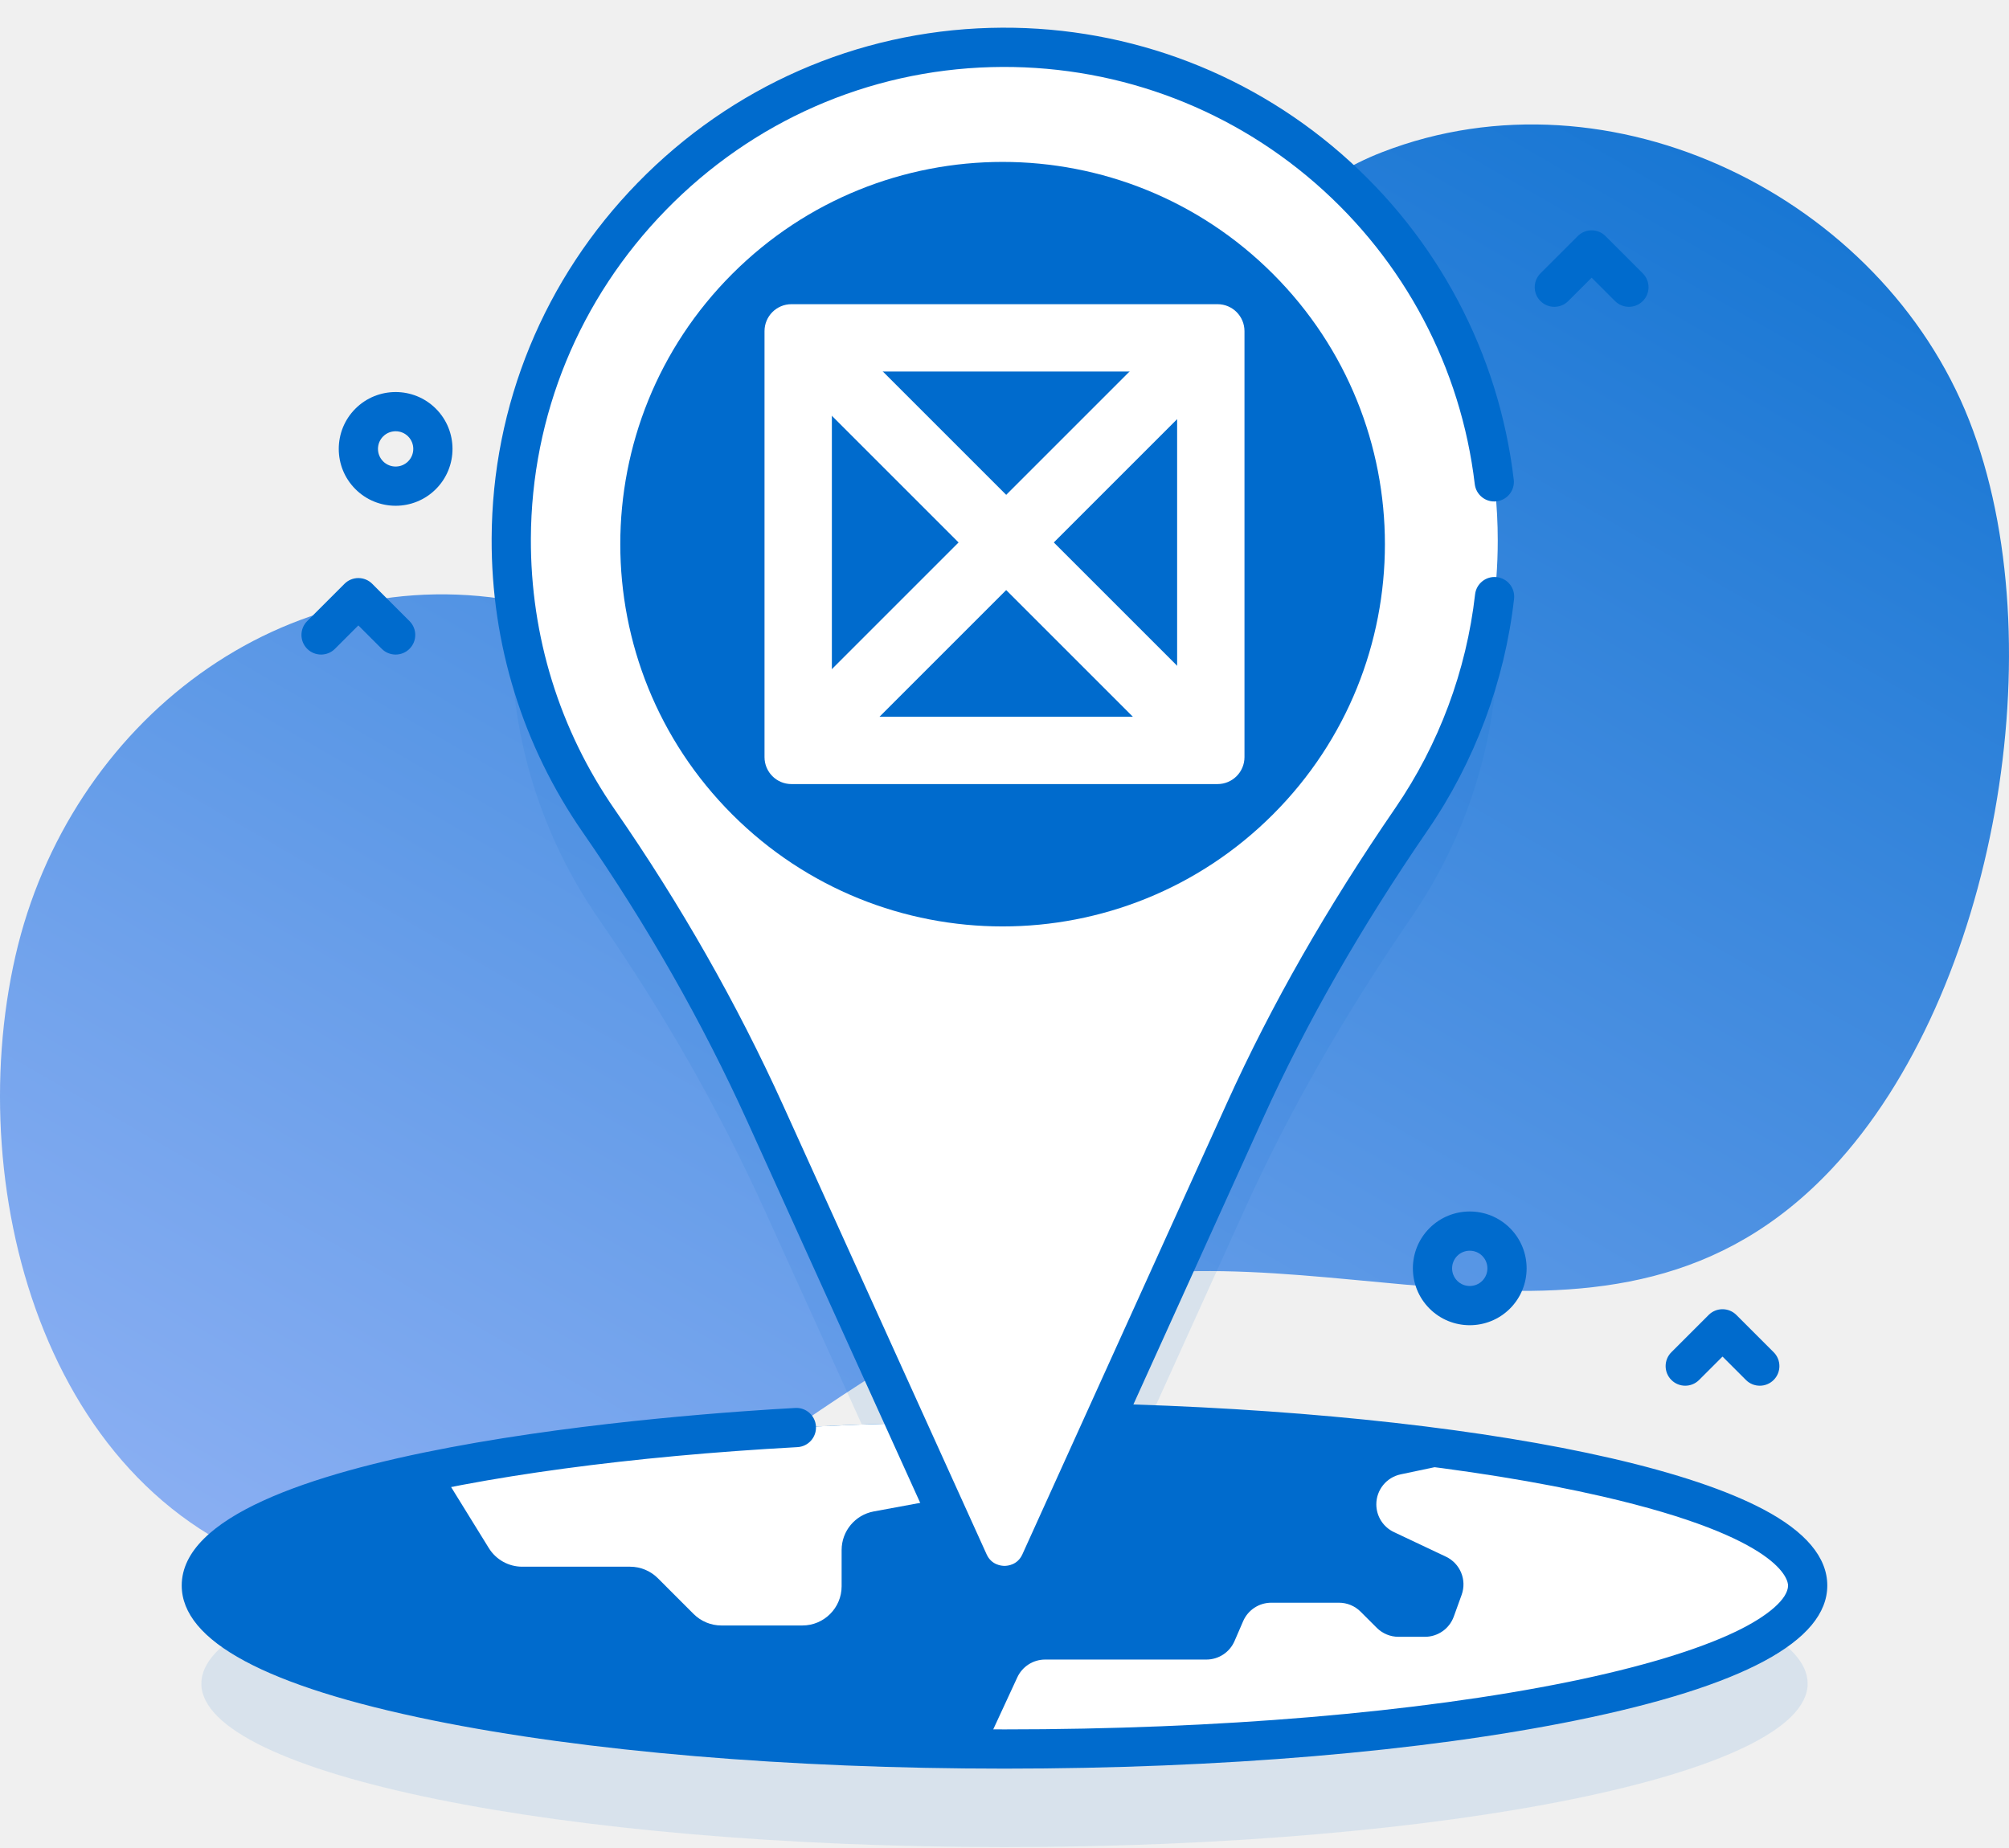
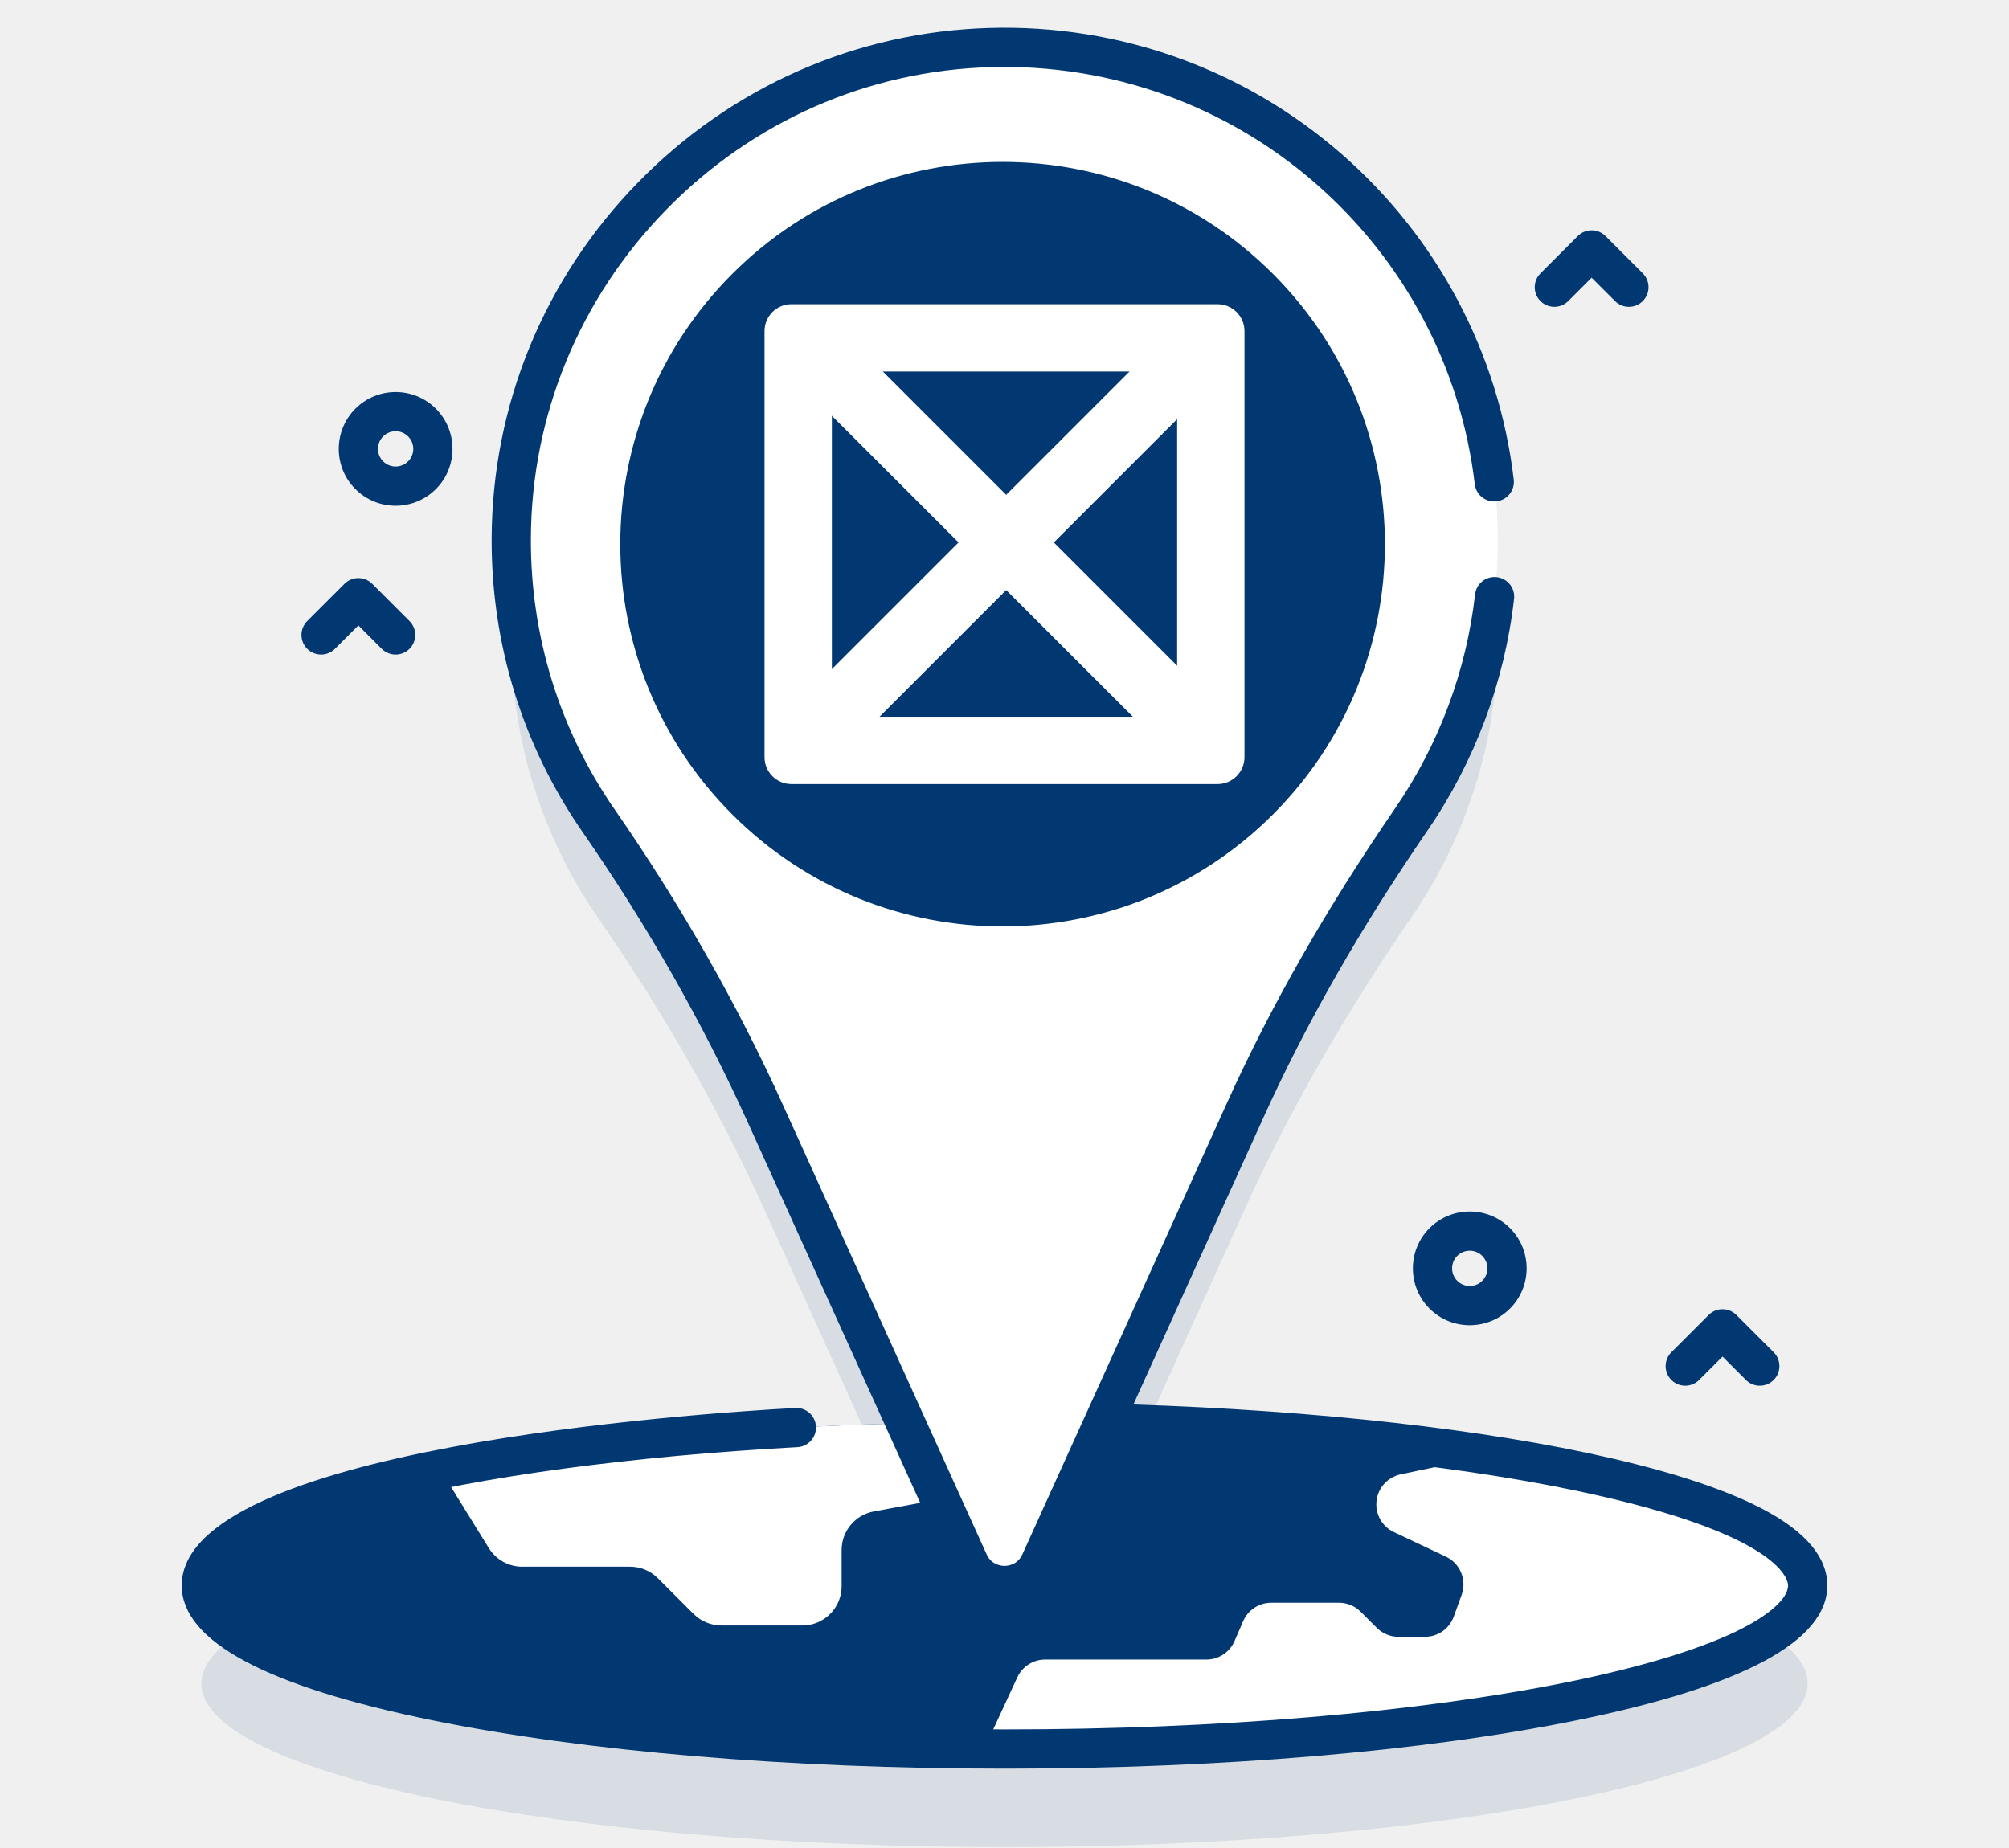
<svg xmlns="http://www.w3.org/2000/svg" width="150" height="138" viewBox="0 0 150 138" fill="none">
-   <path d="M147.033 31.402C140.483 14.735 120.307 4.741 103.218 11.355C83.129 19.13 90.541 49.803 72.461 56.205C62.89 59.594 48.742 46.934 39.072 44.993C21.253 41.416 5.122 53.988 1.15 71.399C-2.902 89.162 3.597 112.886 23.113 117.708C46.36 123.45 58.47 102.553 77.971 96.552C97.984 90.394 120.236 104.937 136.804 87.243C149.044 74.17 153.519 47.905 147.033 31.402Z" fill="url(#paint0_linear)" />
-   <path opacity="0.1" d="M82.38 113.603L92.971 90.23C96.423 82.612 100.658 75.387 105.39 68.49C109.451 62.571 111.828 55.406 111.828 47.685C111.828 26.999 94.773 10.296 73.958 10.872C54.167 11.418 38.252 27.735 38.173 47.533C38.141 55.374 40.561 62.648 44.709 68.633C49.493 75.536 53.678 82.835 57.144 90.485L67.62 113.603C37.983 114.344 15.032 119.487 15.032 125.722C15.032 132.465 41.88 137.932 75 137.932C108.119 137.932 134.967 132.465 134.967 125.722C134.967 119.487 112.017 114.344 82.38 113.603Z" fill="#006BCD" />
-   <path d="M75 130.608C108.119 130.608 134.967 125.141 134.967 118.397C134.967 111.654 108.119 106.187 75 106.187C41.881 106.187 15.032 111.654 15.032 118.397C15.032 125.141 41.881 130.608 75 130.608Z" fill="#006BCD" />
-   <path d="M72.782 106.195V109.034C72.782 110.446 71.774 111.658 70.386 111.915L65.236 112.868C63.847 113.125 62.839 114.336 62.839 115.749V118.453C62.839 120.071 61.527 121.383 59.909 121.383H53.86C53.083 121.383 52.338 121.074 51.788 120.525L49.116 117.852C48.567 117.303 47.821 116.994 47.044 116.994H38.99C37.975 116.994 37.032 116.468 36.498 115.604L32.856 109.711C43.195 107.63 57.234 106.309 72.782 106.195Z" fill="white" />
-   <path d="M134.968 118.397C134.968 125.141 108.12 130.608 75 130.608C74.493 130.608 73.986 130.608 73.482 130.605L75.956 125.257C76.331 124.447 77.142 123.928 78.034 123.928H90.073C90.986 123.928 91.811 123.386 92.174 122.549L92.818 121.062C93.181 120.225 94.006 119.683 94.919 119.683H99.971C100.578 119.683 101.16 119.924 101.589 120.353L102.797 121.56C103.226 121.988 103.808 122.229 104.415 122.229H106.392C107.357 122.229 108.218 121.625 108.546 120.717L109.133 119.092C109.533 117.982 109.025 116.749 107.958 116.245L104.073 114.408C103.272 114.03 102.762 113.224 102.762 112.338C102.762 111.256 103.52 110.321 104.579 110.098L111.311 108.679C125.689 110.909 134.968 114.433 134.968 118.397Z" fill="white" />
-   <path d="M111.828 40.361C111.828 19.675 94.773 2.972 73.958 3.547C54.167 4.094 38.252 20.411 38.173 40.209C38.141 48.05 40.561 55.324 44.709 61.309C49.493 68.212 53.678 75.511 57.145 83.161L72.332 116.677C73.371 118.971 76.629 118.971 77.669 116.677L92.972 82.906C96.424 75.287 100.659 68.063 105.39 61.166C109.451 55.247 111.828 48.082 111.828 40.361Z" fill="white" />
-   <path d="M131.652 112.708C128.976 111.296 125.155 110.012 120.295 108.892C110.984 106.745 98.369 105.328 84.623 104.879L94.306 83.51C97.538 76.377 101.559 69.339 106.598 61.995C110.116 56.867 112.346 50.892 113.046 44.718C113.137 43.914 112.559 43.188 111.755 43.097C110.952 43.003 110.226 43.584 110.135 44.388C109.488 50.088 107.43 55.603 104.182 60.337C99.045 67.825 94.942 75.01 91.638 82.301L76.334 116.072C75.972 116.871 75.222 116.932 75 116.932C74.778 116.932 74.028 116.87 73.666 116.072L58.478 82.557C55.047 74.984 50.82 67.555 45.913 60.474C41.778 54.508 39.608 47.503 39.637 40.215C39.674 31.021 43.256 22.308 49.722 15.682C56.189 9.055 64.81 5.266 73.998 5.012C82.916 4.767 91.516 7.848 98.22 13.69C104.858 19.476 109.082 27.454 110.112 36.155C110.208 36.958 110.936 37.536 111.74 37.437C112.543 37.342 113.117 36.614 113.022 35.81C111.905 26.386 107.332 17.746 100.145 11.482C92.885 5.155 83.575 1.813 73.917 2.083C63.964 2.358 54.627 6.461 47.625 13.636C40.625 20.809 36.748 30.244 36.708 40.204C36.676 48.095 39.026 55.681 43.505 62.143C48.312 69.08 52.452 76.355 55.81 83.766L70.997 117.282C71.719 118.874 73.252 119.863 75 119.863C76.747 119.863 78.281 118.874 79.003 117.282L83.313 107.77C97.346 108.169 110.233 109.578 119.637 111.747C133.114 114.854 133.503 118.044 133.503 118.398C133.503 119.377 132.051 120.66 129.62 121.831C126.75 123.212 122.424 124.515 117.111 125.597C105.878 127.884 90.923 129.143 75.001 129.143C59.078 129.143 44.122 127.884 32.889 125.597C19.95 122.962 16.498 119.832 16.498 118.398C16.498 116.986 19.516 114.547 28.023 112.322C35.931 110.254 47.124 108.742 59.54 108.065C60.348 108.021 60.967 107.331 60.923 106.523C60.879 105.715 60.187 105.094 59.38 105.14C51.73 105.557 13.568 108.155 13.568 118.398C13.568 122.548 19.872 125.936 32.305 128.467C43.725 130.792 58.888 132.073 75.001 132.073C91.113 132.073 106.276 130.793 117.696 128.467C130.129 125.936 136.433 122.548 136.433 118.398C136.432 116.297 134.824 114.383 131.652 112.708Z" fill="#006BCD" />
-   <path d="M95.042 60.821C106.19 49.673 106.19 31.599 95.042 20.452C83.895 9.304 65.821 9.304 54.674 20.452C43.526 31.599 43.526 49.673 54.674 60.821C65.821 71.968 83.895 71.968 95.042 60.821Z" fill="#006BCD" />
-   <path d="M90.906 58.551H59.093C57.982 58.551 57.082 57.65 57.082 56.539V24.727C57.082 23.616 57.982 22.715 59.093 22.715H90.906C92.017 22.715 92.918 23.616 92.918 24.727V56.539C92.918 57.65 92.017 58.551 90.906 58.551Z" fill="white" />
-   <path d="M87.889 27.744V53.522H62.111V27.744H87.889Z" fill="#006BCD" />
+   <path opacity="0.1" d="M82.38 113.604L92.971 90.23C96.423 82.612 100.658 75.387 105.39 68.49C109.451 62.571 111.828 55.406 111.828 47.685C111.828 26.999 94.773 10.297 73.958 10.872C54.167 11.418 38.252 27.736 38.173 47.534C38.141 55.375 40.561 62.648 44.709 68.633C49.493 75.537 53.678 82.835 57.144 90.486L67.62 113.604C37.983 114.345 15.032 119.487 15.032 125.722C15.032 132.466 41.88 137.932 75 137.932C108.119 137.932 134.967 132.466 134.967 125.722C134.967 119.487 112.017 114.345 82.38 113.604Z" fill="#023872" />
+   <path d="M75 130.608C108.119 130.608 134.967 125.141 134.967 118.398C134.967 111.654 108.119 106.188 75 106.188C41.881 106.188 15.032 111.654 15.032 118.398C15.032 125.141 41.881 130.608 75 130.608Z" fill="#023872" />
+   <path d="M72.782 106.195V109.034C72.782 110.447 71.774 111.658 70.386 111.915L65.236 112.868C63.847 113.125 62.839 114.337 62.839 115.749V118.453C62.839 120.071 61.527 121.383 59.909 121.383H53.86C53.083 121.383 52.338 121.074 51.788 120.525L49.116 117.853C48.567 117.303 47.821 116.994 47.044 116.994H38.99C37.975 116.994 37.032 116.469 36.498 115.605L32.856 109.711C43.195 107.631 57.234 106.31 72.782 106.195Z" fill="white" />
+   <path d="M134.968 118.397C134.968 125.141 108.12 130.608 75 130.608C74.493 130.608 73.986 130.608 73.482 130.605L75.956 125.257C76.331 124.447 77.142 123.928 78.034 123.928H90.073C90.986 123.928 91.811 123.386 92.174 122.549L92.818 121.063C93.181 120.225 94.006 119.684 94.919 119.684H99.971C100.578 119.684 101.16 119.924 101.589 120.353L102.797 121.56C103.226 121.989 103.808 122.229 104.415 122.229H106.392C107.357 122.229 108.218 121.625 108.546 120.717L109.133 119.093C109.533 117.982 109.025 116.75 107.958 116.245L104.073 114.409C103.272 114.03 102.762 113.224 102.762 112.339C102.762 111.256 103.52 110.321 104.579 110.098L111.311 108.68C125.689 110.909 134.968 114.433 134.968 118.397Z" fill="white" />
+   <path d="M111.828 40.361C111.828 19.675 94.773 2.973 73.958 3.548C54.167 4.094 38.252 20.412 38.173 40.209C38.141 48.05 40.561 55.324 44.709 61.309C49.493 68.212 53.678 75.511 57.145 83.161L72.332 116.677C73.371 118.971 76.629 118.971 77.669 116.677L92.972 82.906C96.424 75.288 100.659 68.063 105.39 61.166C109.451 55.247 111.828 48.082 111.828 40.361Z" fill="white" />
+   <path d="M131.652 112.709C128.976 111.297 125.155 110.012 120.295 108.892C110.984 106.745 98.369 105.329 84.623 104.879L94.306 83.511C97.538 76.377 101.559 69.339 106.598 61.995C110.116 56.867 112.346 50.893 113.046 44.718C113.137 43.914 112.559 43.189 111.755 43.098C110.952 43.003 110.226 43.584 110.135 44.388C109.488 50.088 107.43 55.603 104.182 60.337C99.045 67.825 94.942 75.01 91.638 82.302L76.334 116.072C75.972 116.871 75.222 116.933 75 116.933C74.778 116.933 74.028 116.871 73.666 116.072L58.478 82.557C55.047 74.985 50.82 67.555 45.913 60.475C41.778 54.509 39.608 47.503 39.637 40.215C39.674 31.021 43.256 22.308 49.722 15.682C56.189 9.055 64.81 5.266 73.998 5.012C82.916 4.767 91.516 7.848 98.22 13.69C104.858 19.476 109.082 27.454 110.112 36.155C110.208 36.959 110.936 37.536 111.74 37.438C112.543 37.343 113.117 36.614 113.022 35.811C111.905 26.386 107.332 17.746 100.145 11.482C92.885 5.155 83.575 1.813 73.917 2.084C63.964 2.358 54.627 6.461 47.625 13.636C40.625 20.81 36.748 30.245 36.708 40.204C36.676 48.095 39.026 55.682 43.505 62.144C48.312 69.08 52.452 76.355 55.81 83.766L70.997 117.282C71.719 118.874 73.252 119.863 75 119.863C76.747 119.863 78.281 118.874 79.003 117.282L83.313 107.77C97.346 108.169 110.233 109.579 119.637 111.747C133.114 114.854 133.503 118.044 133.503 118.398C133.503 119.377 132.051 120.661 129.62 121.831C126.75 123.213 122.424 124.515 117.111 125.597C105.878 127.884 90.923 129.144 75.001 129.144C59.078 129.144 44.122 127.884 32.889 125.597C19.95 122.962 16.498 119.832 16.498 118.398C16.498 116.986 19.516 114.547 28.023 112.322C35.931 110.254 47.124 108.742 59.54 108.066C60.348 108.022 60.967 107.331 60.923 106.523C60.879 105.715 60.187 105.094 59.38 105.14C51.73 105.557 13.568 108.156 13.568 118.398C13.568 122.548 19.872 125.936 32.305 128.468C43.725 130.793 58.888 132.074 75.001 132.074C91.113 132.074 106.276 130.793 117.696 128.468C130.129 125.936 136.433 122.548 136.433 118.398C136.432 116.297 134.824 114.383 131.652 112.709Z" fill="#023872" />
+   <path d="M95.042 60.82C106.19 49.673 106.19 31.599 95.042 20.451C83.895 9.304 65.821 9.304 54.674 20.451C43.526 31.599 43.526 49.673 54.674 60.82C65.821 71.968 83.895 71.968 95.042 60.82Z" fill="#023872" />
+   <path d="M90.906 58.551H59.093C57.982 58.551 57.082 57.65 57.082 56.539V24.726C57.082 23.615 57.982 22.715 59.093 22.715H90.906C92.017 22.715 92.918 23.615 92.918 24.726V56.539C92.918 57.65 92.017 58.551 90.906 58.551Z" fill="white" />
+   <path d="M87.889 27.743V53.522H62.111V27.743H87.889Z" fill="#023872" />
  <path d="M87.374 24.705L90.929 28.26L63.241 55.949L59.685 52.394L87.374 24.705Z" fill="white" />
-   <path d="M60.191 29.129L63.746 25.573L91.435 53.262L87.88 56.818L60.191 29.129Z" fill="white" />
-   <path d="M131.393 103.479C131.018 103.479 130.643 103.336 130.357 103.049L128.61 101.302L126.862 103.049C126.29 103.622 125.363 103.622 124.791 103.049C124.219 102.478 124.219 101.55 124.791 100.978L127.574 98.195C128.146 97.623 129.073 97.623 129.645 98.195L132.429 100.978C133.001 101.55 133.001 102.478 132.429 103.049C132.142 103.336 131.768 103.479 131.393 103.479Z" fill="#006BCD" />
-   <path d="M109.737 98.961C108.65 98.961 107.562 98.547 106.734 97.719C105.077 96.062 105.077 93.367 106.734 91.711C108.39 90.054 111.085 90.055 112.741 91.711C114.398 93.367 114.398 96.062 112.741 97.719C111.913 98.547 110.825 98.961 109.737 98.961ZM109.737 93.397C109.4 93.397 109.062 93.526 108.805 93.782C108.291 94.296 108.291 95.133 108.805 95.647C109.319 96.161 110.155 96.161 110.67 95.647C111.184 95.133 111.184 94.296 110.67 93.782C110.413 93.525 110.075 93.397 109.737 93.397Z" fill="#006BCD" />
-   <path d="M29.54 37.768C28.452 37.768 27.364 37.354 26.536 36.525C24.879 34.869 24.879 32.174 26.536 30.518C28.192 28.862 30.887 28.862 32.543 30.518C34.2 32.174 34.2 34.869 32.543 36.525C31.715 37.354 30.627 37.768 29.54 37.768ZM29.539 32.204C29.202 32.204 28.864 32.332 28.607 32.589C28.093 33.103 28.093 33.94 28.607 34.454C29.121 34.968 29.958 34.967 30.471 34.454C30.986 33.94 30.986 33.103 30.471 32.589C30.215 32.332 29.877 32.204 29.539 32.204Z" fill="#006BCD" />
-   <path d="M29.54 48.88C29.165 48.88 28.79 48.737 28.503 48.451L26.756 46.704L25.009 48.451C24.437 49.023 23.51 49.023 22.937 48.451C22.365 47.879 22.365 46.951 22.937 46.38L25.721 43.596C26.293 43.024 27.22 43.024 27.792 43.596L30.575 46.38C31.148 46.951 31.148 47.879 30.575 48.451C30.289 48.737 29.915 48.88 29.54 48.88Z" fill="#006BCD" />
-   <path d="M121.621 22.912C121.246 22.912 120.871 22.769 120.585 22.483L118.837 20.736L117.09 22.483C116.518 23.055 115.591 23.055 115.018 22.483C114.446 21.911 114.446 20.983 115.018 20.412L117.802 17.628C118.374 17.056 119.301 17.056 119.873 17.628L122.656 20.412C123.229 20.983 123.229 21.911 122.656 22.483C122.37 22.769 121.996 22.912 121.621 22.912Z" fill="#006BCD" />
-   <defs>
-     <linearGradient id="paint0_linear" x1="170.826" y1="0.058" x2="52.943" y2="204.344" gradientUnits="userSpaceOnUse">
-       <stop stop-color="#006BCD" />
-       <stop offset="1" stop-color="#B7C5FF" />
-     </linearGradient>
-   </defs>
+   <path d="M60.191 29.128L63.746 25.573L91.435 53.261L87.88 56.817L60.191 29.128Z" fill="white" />
+   <path d="M131.393 103.478C131.018 103.478 130.643 103.335 130.357 103.049L128.61 101.302L126.862 103.049C126.29 103.621 125.363 103.621 124.791 103.049C124.219 102.477 124.219 101.55 124.791 100.978L127.574 98.195C128.146 97.623 129.073 97.623 129.645 98.195L132.429 100.978C133.001 101.55 133.001 102.477 132.429 103.049C132.142 103.335 131.768 103.478 131.393 103.478Z" fill="#023872" />
+   <path d="M109.737 98.961C108.65 98.961 107.562 98.547 106.734 97.719C105.077 96.063 105.077 93.367 106.734 91.711C108.39 90.055 111.085 90.055 112.741 91.711C114.398 93.367 114.398 96.063 112.741 97.719C111.913 98.547 110.825 98.961 109.737 98.961ZM109.737 93.397C109.4 93.397 109.062 93.526 108.805 93.782C108.291 94.297 108.291 95.133 108.805 95.647C109.319 96.161 110.155 96.161 110.67 95.647C111.184 95.133 111.184 94.297 110.67 93.782C110.413 93.525 110.075 93.397 109.737 93.397Z" fill="#023872" />
+   <path d="M29.54 37.767C28.452 37.767 27.364 37.353 26.536 36.525C24.879 34.869 24.879 32.174 26.536 30.517C28.192 28.861 30.887 28.861 32.543 30.517C34.2 32.174 34.2 34.869 32.543 36.525C31.715 37.353 30.627 37.767 29.54 37.767ZM29.539 32.203C29.202 32.203 28.864 32.332 28.607 32.589C28.093 33.103 28.093 33.939 28.607 34.453C29.121 34.967 29.958 34.967 30.471 34.453C30.986 33.939 30.986 33.103 30.471 32.589C30.215 32.332 29.877 32.203 29.539 32.203Z" fill="#023872" />
+   <path d="M29.54 48.88C29.165 48.88 28.79 48.737 28.503 48.451L26.756 46.703L25.009 48.451C24.437 49.023 23.51 49.023 22.937 48.451C22.365 47.879 22.365 46.951 22.937 46.379L25.721 43.596C26.293 43.024 27.22 43.024 27.792 43.596L30.575 46.379C31.148 46.951 31.148 47.879 30.575 48.451C30.289 48.737 29.915 48.88 29.54 48.88Z" fill="#023872" />
+   <path d="M121.621 22.912C121.246 22.912 120.871 22.769 120.585 22.483L118.837 20.736L117.09 22.483C116.518 23.055 115.591 23.055 115.018 22.483C114.446 21.911 114.446 20.983 115.018 20.412L117.802 17.628C118.374 17.056 119.301 17.056 119.873 17.628L122.656 20.412C123.229 20.983 123.229 21.911 122.656 22.483C122.37 22.769 121.996 22.912 121.621 22.912Z" fill="#023872" />
</svg>
